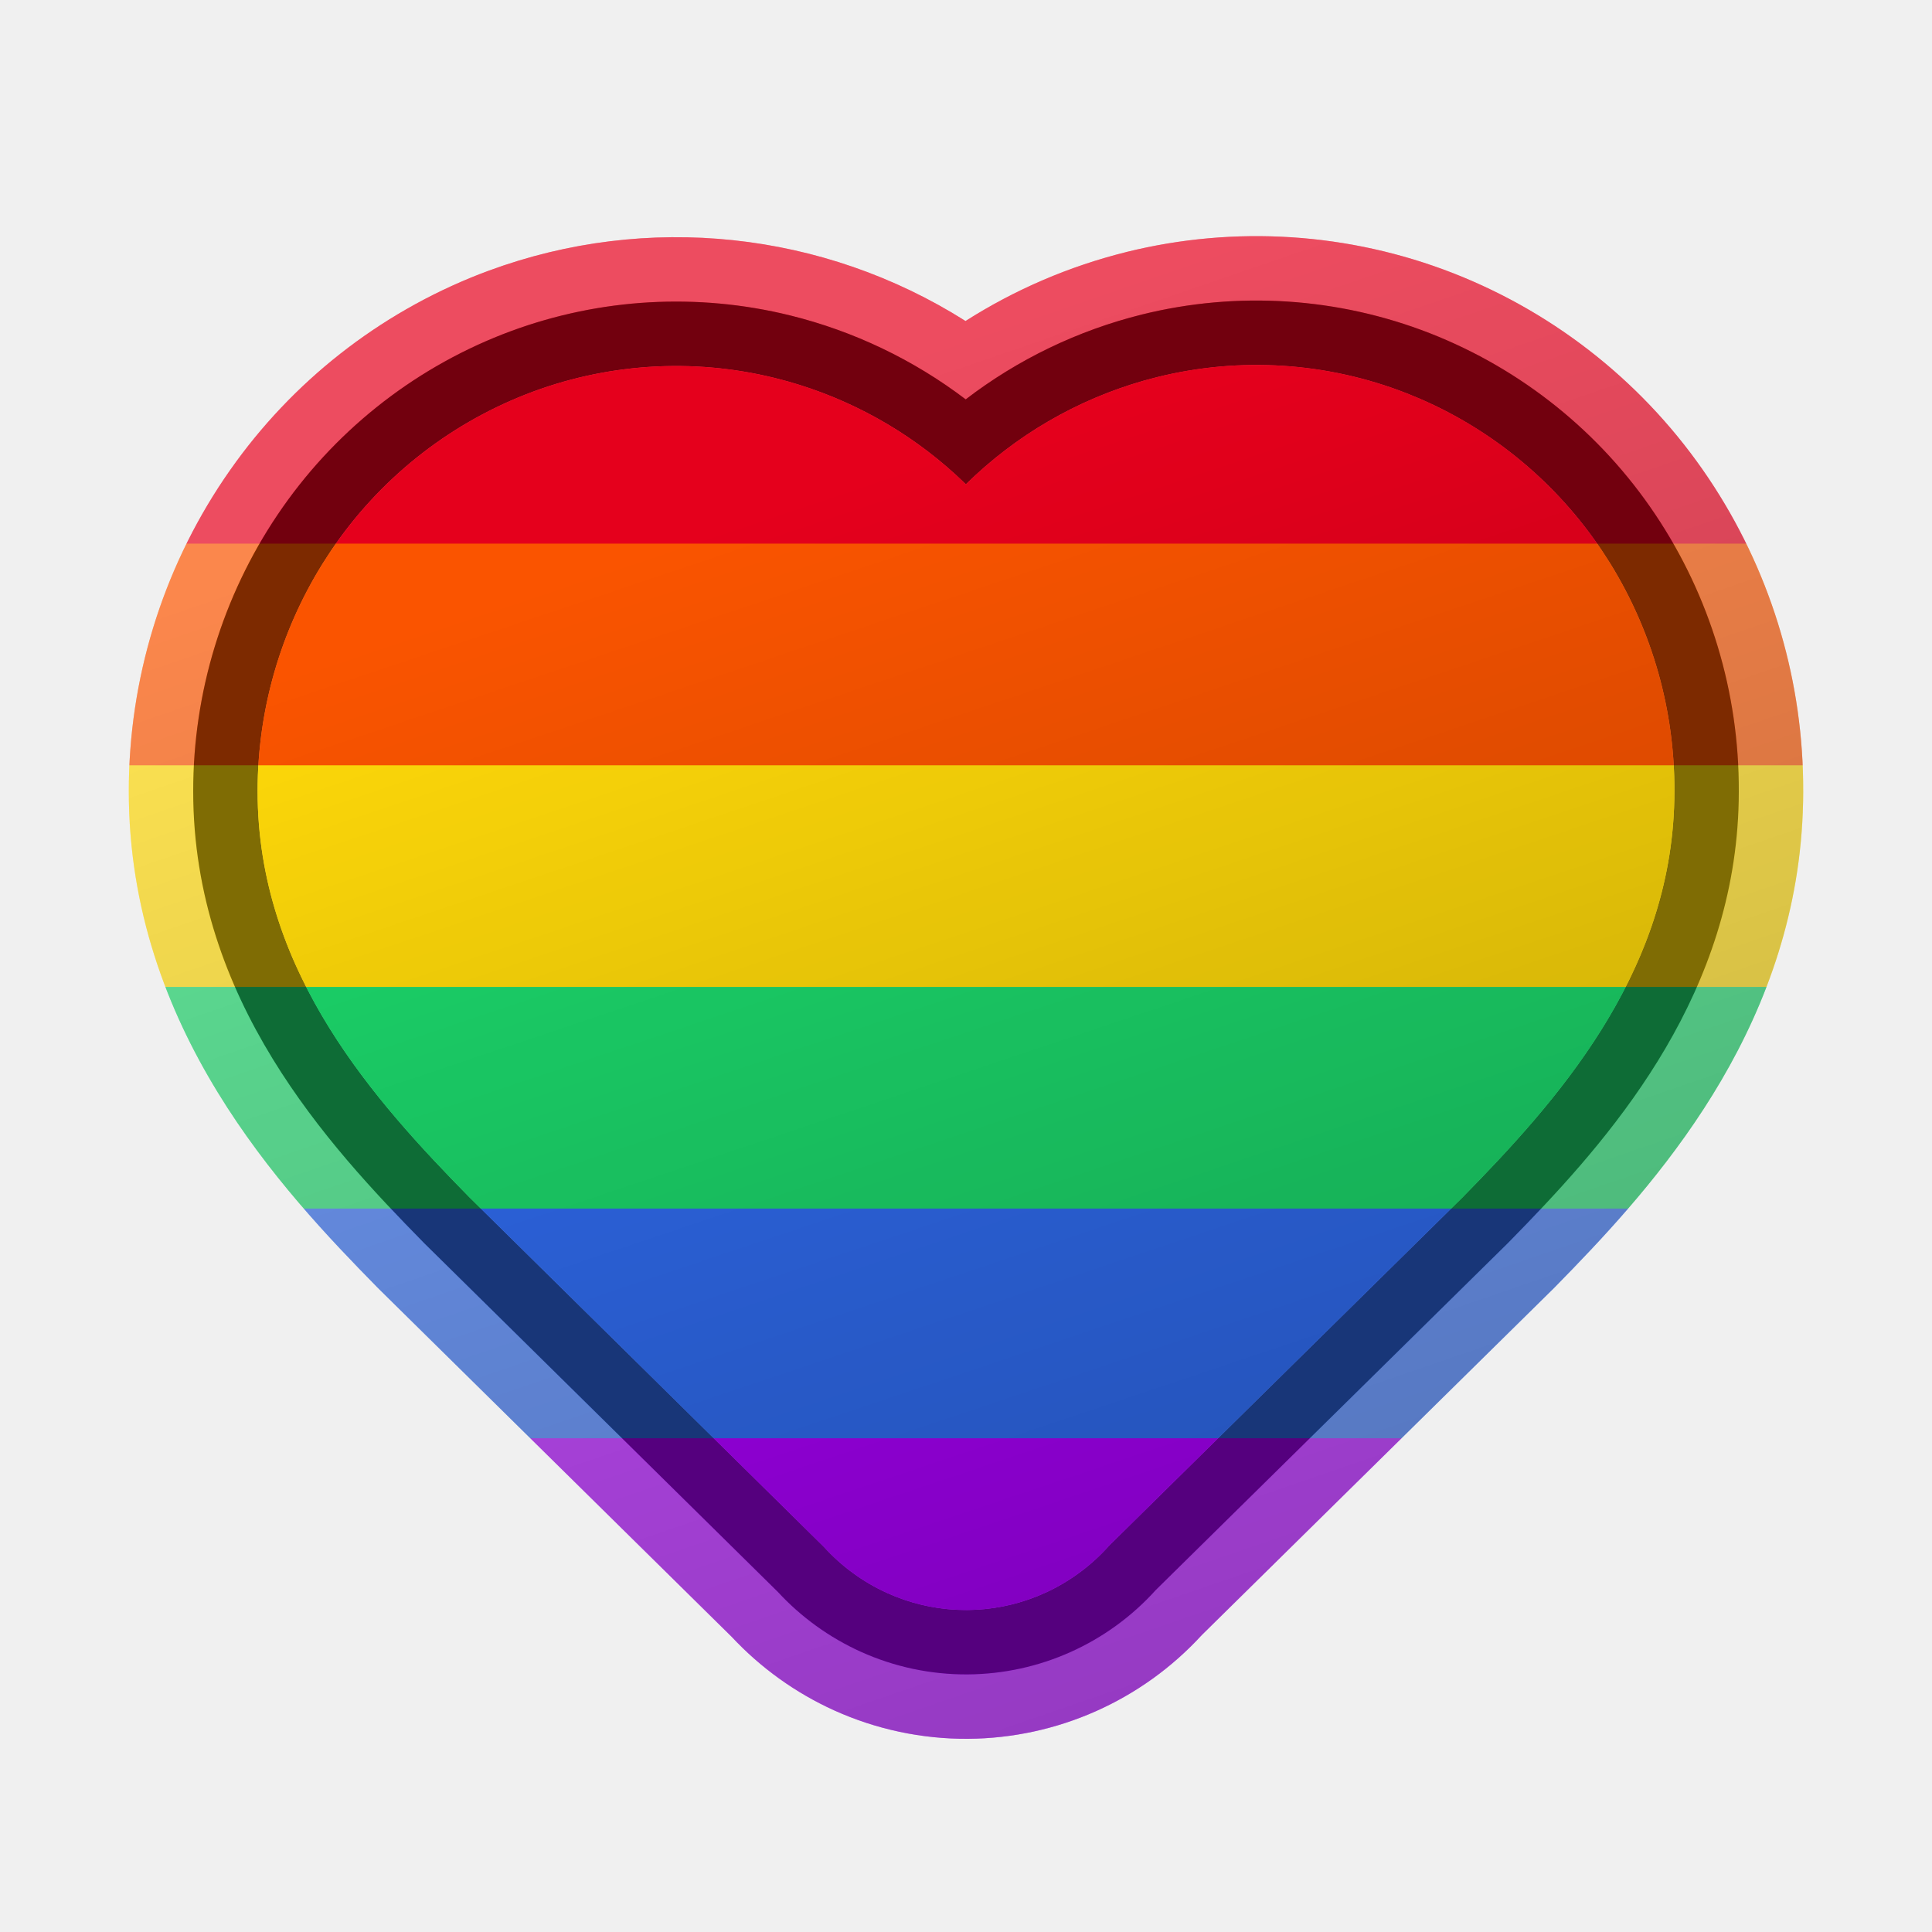
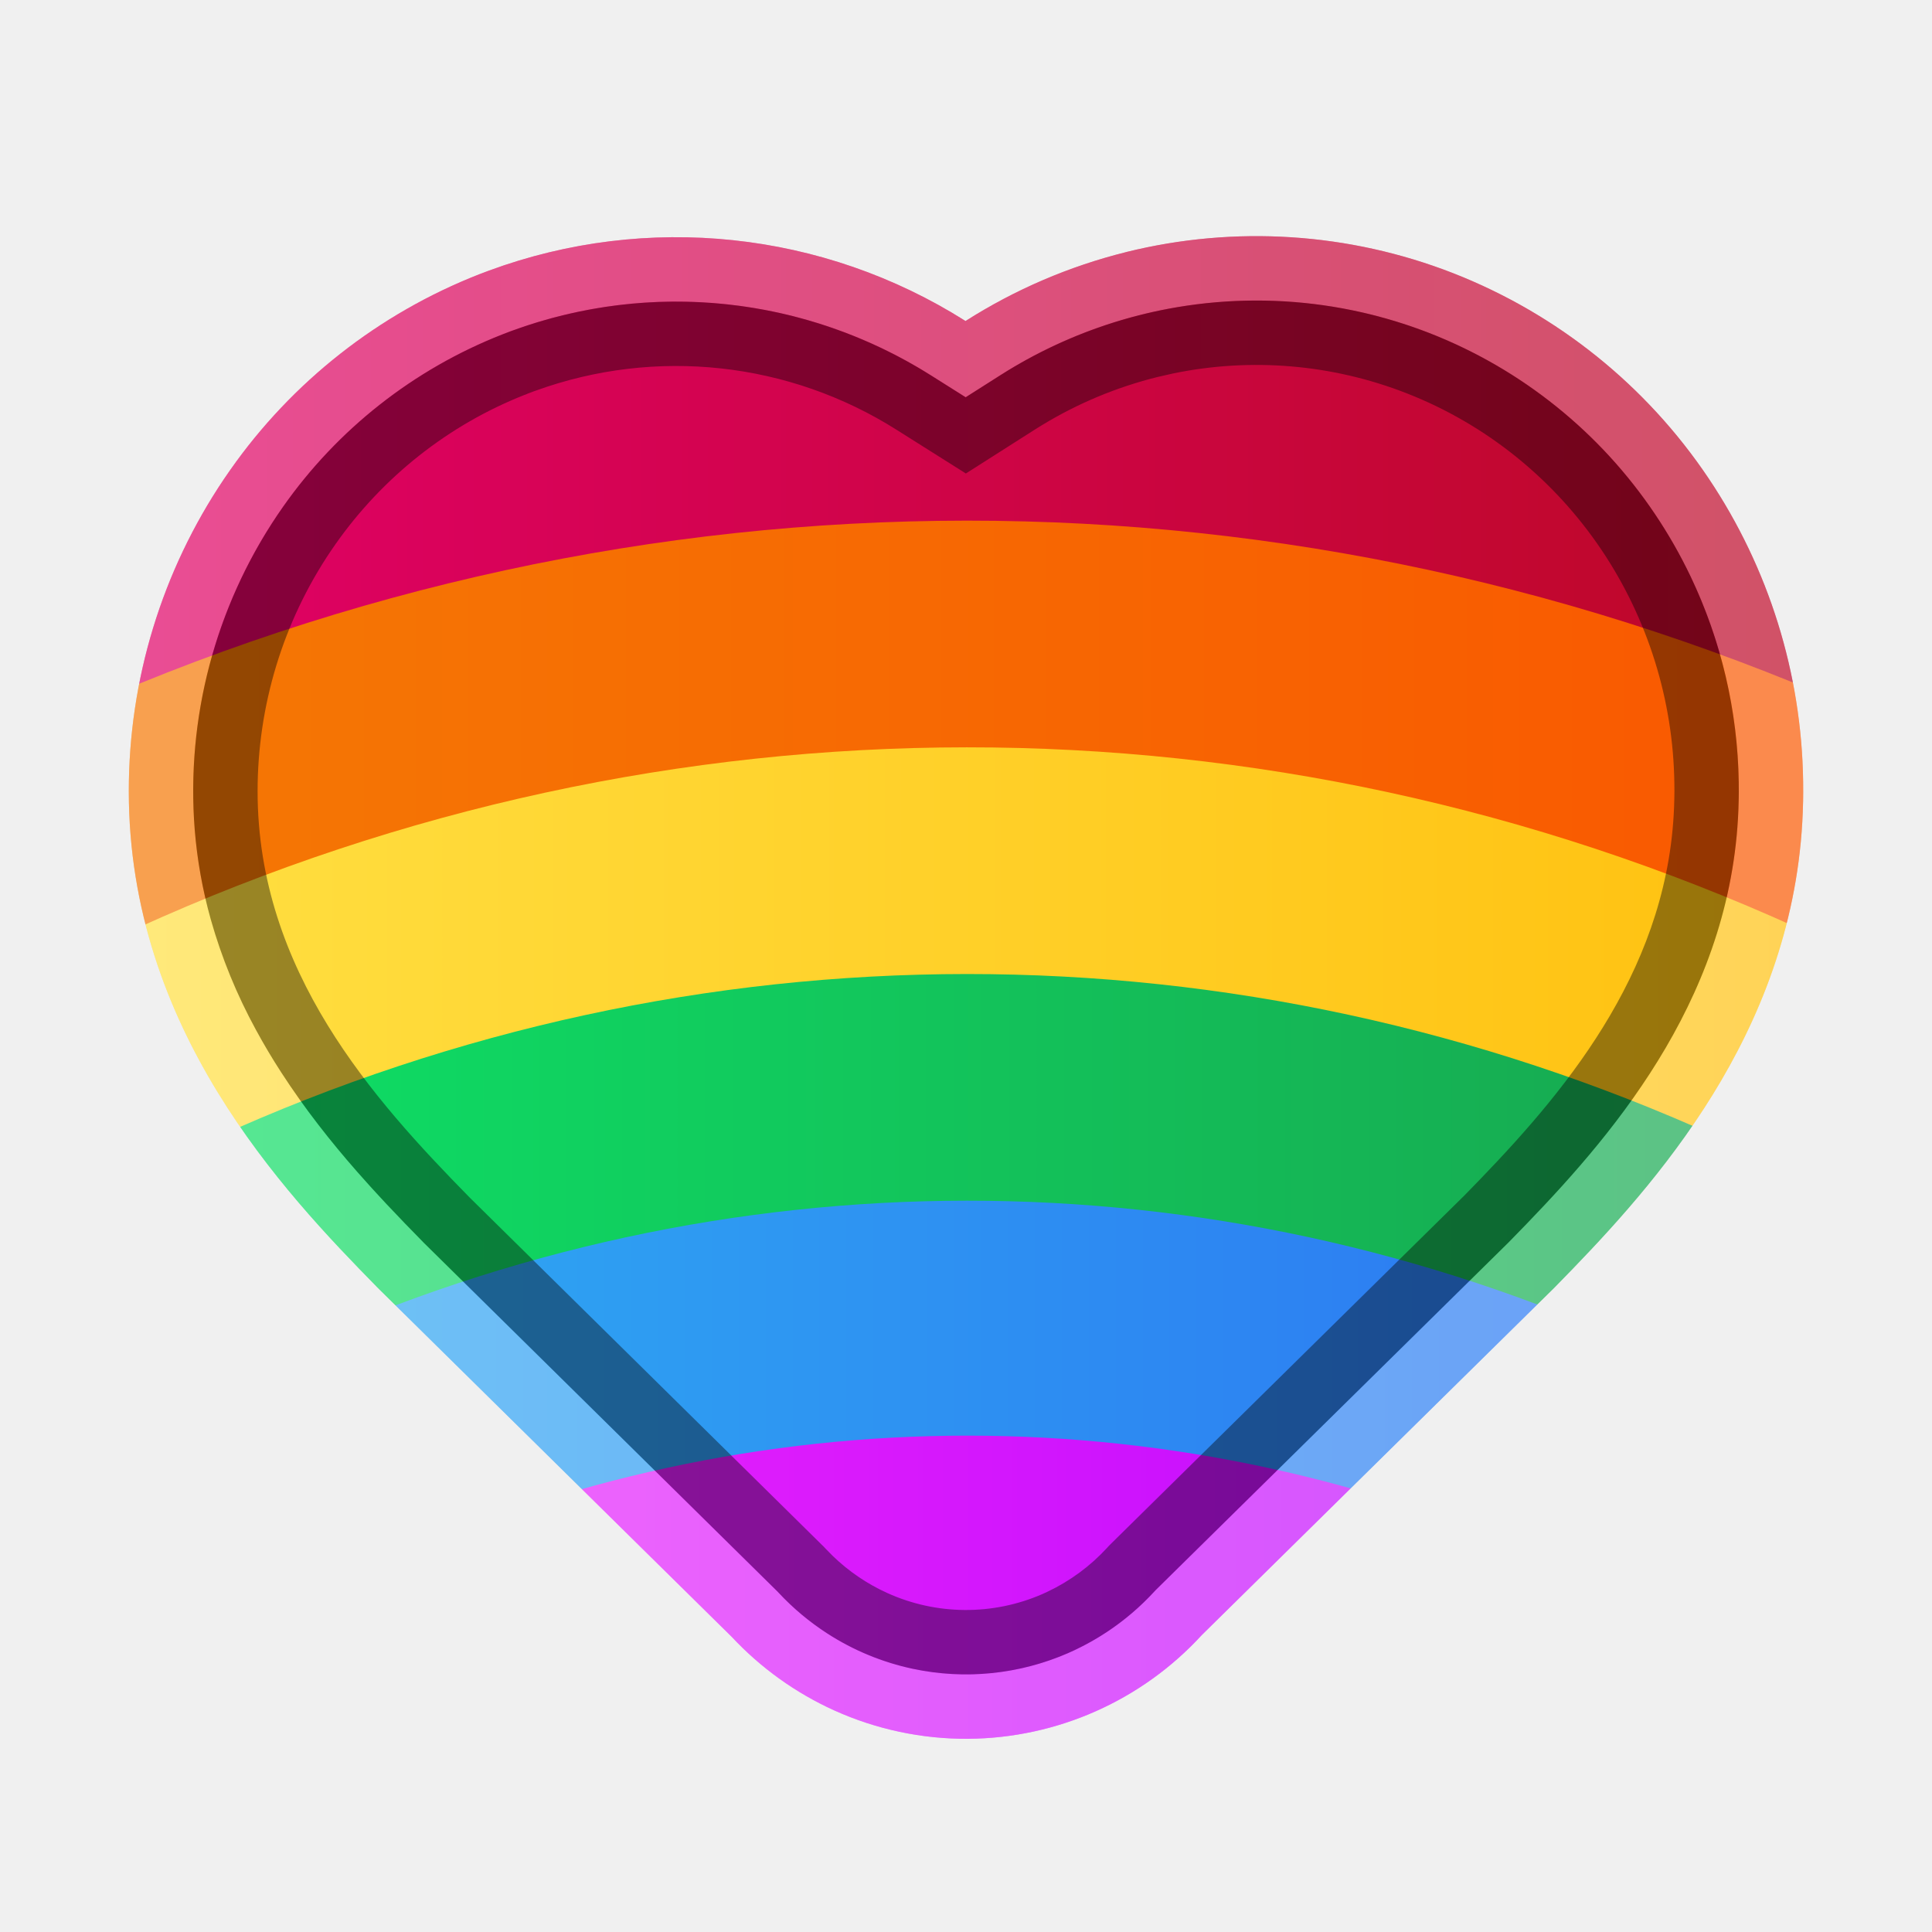
<svg xmlns="http://www.w3.org/2000/svg" width="90" height="90" fill="none" viewBox="0 0 90 90">
-   <mask id="pride-a" width="78" height="70" x="6" y="11" maskUnits="userSpaceOnUse" style="mask-type:alpha">
+   <mask id="a" width="78" height="70" x="6" y="11" maskUnits="userSpaceOnUse" style="mask-type:alpha">
    <path fill="#ff2a2a" d="M52.47 11.74a25.2 25.2 0 0 1 15.227.987 25.53 25.53 0 0 1 11.897 9.558 26 26 0 0 1 4.403 14.11l.003.486v.037l-.004.389-.002.072v-.012c-.204 10.093-6.39 17.24-10.716 21.724l-.01.01-.837.86-.01.009c-.003.004-.06.064-.103.105q-.01.01-.02.018L55.99 76.161A14.911 14.911 0 0 1 45.095 81a14.9 14.9 0 0 1-6.238-1.325 15 15 0 0 1-4.768-3.422L17.68 60.073l-.103-.103C13.178 55.487 6 47.917 6 36.858a26.03 26.03 0 0 1 4.445-14.56l.276-.4a25.55 25.55 0 0 1 11.601-9.12l.027-.01.401-.152.027-.01a25.22 25.22 0 0 1 22.201 2.348 25.3 25.3 0 0 1 7.492-3.213" />
  </mask>
-   <g mask="url(#pride-a)">
-     <path fill="#e5001c" d="M87 7H3v22h84z" />
-     <path fill="#ffd909" d="M86.923 32.092H3v17.441h83.923z" />
-     <path fill="#306cf1" d="M86.923 52.514H3v17.894h83.923z" />
-     <path fill="#fa5400" d="M86.923 25.324H3V35.65h83.923z" />
-     <path fill="#1cd96c" d="M86.923 45.975H3v10.324h83.923z" />
-     <path fill="#aa00fd" d="M87 67H3v16h84z" />
+   <g mask="url(#a)">
+     <path fill="#ff2a2a" d="M52.47 11.74a25.2 25.2 0 0 1 15.227.987 25.53 25.53 0 0 1 11.897 9.558 26 26 0 0 1 4.403 14.11l.003.486v.037l-.004.389-.002.072v-.012c-.204 10.093-6.39 17.24-10.716 21.724l-.01.01-.837.86-.01.009c-.003.004-.06.064-.103.105q-.01.01-.02.018L55.99 76.161A14.911 14.911 0 0 1 45.095 81a14.9 14.9 0 0 1-6.238-1.325 15 15 0 0 1-4.768-3.422L17.68 60.073l-.103-.103C13.178 55.487 6 47.917 6 36.858a26.03 26.03 0 0 1 4.445-14.56l.276-.4a25.55 25.55 0 0 1 11.601-9.12l.027-.01.401-.152.027-.01a25.22 25.22 0 0 1 22.201 2.348 25.3 25.3 0 0 1 7.492-3.213" />
+     <path fill="#000" d="M94 16.174 66.917 88c-13.946-6.345-29.741-6.345-43.687 0L-3.853 16.174C27.385 1.96 62.763 1.96 94 16.174" />
+     <path fill="url(#b)" d="M94 16.174C62.763 1.96 27.385 1.96-3.853 16.174l7.84 20.792c26.232-11.936 55.942-11.936 82.173 0z" />
+     <path fill="url(#c)" d="M84.988 39.856c-25.511-11.584-54.395-11.574-79.9.032l6.215 16.484c21.54-9.801 45.934-9.812 67.48-.028z" />
+     <path fill="url(#d)" d="M77.723 59.163c-20.868-9.476-44.494-9.467-65.357.026q3.187 8.455 6.377 16.912c16.795-7.643 35.815-7.65 52.615-.022z" />
+     <path fill="url(#e)" d="M87.395 33.458c-27.05-12.284-57.675-12.271-84.718.034q1.838 4.879 3.68 9.758C31.051 32.012 59.02 32 83.721 43.218z" />
+     <path fill="url(#f)" d="M80.049 52.98c-22.354-10.151-47.665-10.142-70.014.027l3.68 9.758c20.002-9.101 42.654-9.11 62.661-.025z" />
+     <path fill="url(#g)" d="M72.619 72.878c-17.587-8.001-37.505-8.001-55.092 0L23.23 88c13.946-6.345 29.741-6.345 43.687 0z" />
+     <path fill="#fff" fill-opacity=".3" d="M6 36.858a26.03 26.03 0 0 1 4.445-14.56l.276-.4a25.55 25.55 0 0 1 11.601-9.12l.027-.01.401-.152.027-.01a25.22 25.22 0 0 1 22.201 2.348 25.3 25.3 0 0 1 7.492-3.213 25.2 25.2 0 0 1 15.227.986 25.53 25.53 0 0 1 11.897 9.558 26 26 0 0 1 4.403 14.11l.003.486v.037l-.004.389-.002.072v-.012c-.204 10.093-6.39 17.24-10.716 21.724l-.01.01-.837.86-.01.009c-.003.004-.06.064-.103.105q-.01.01-.02.018L55.99 76.161A14.911 14.911 0 0 1 45.095 81l-.02-3a11.9 11.9 0 0 0 4.675-.99l.293-.133a12 12 0 0 0 3.74-2.748l.05-.053.052-.052 16.307-16.068.019-.019.026-.025.015-.014.008-.008.003-.005.036-.035.82-.843.002-.002c4.275-4.432 9.694-10.845 9.873-19.699l.003-.164L81 36.9l-.003-.461a23 23 0 0 0-3.894-12.48 22.53 22.53 0 0 0-10.497-8.437 22.2 22.2 0 0 0-13.415-.87 22.3 22.3 0 0 0-6.602 2.834l-1.604 1.02-1.607-1.013a22.216 22.216 0 0 0-19.543-2.08l-.004.003-.017.005-.401.153-.01.005-.013.004a22.55 22.55 0 0 0-10.215 8.04l-.258.376A23.03 23.03 0 0 0 9 36.857c0 9.719 6.29 16.499 10.719 21.01q.038.04.068.069l16.408 16.18.043.043.041.044a12 12 0 0 0 3.815 2.738 11.9 11.9 0 0 0 4.981 1.058l.02 3.001a14.9 14.9 0 0 1-6.238-1.325 15 15 0 0 1-4.768-3.422L17.68 60.073l-.103-.103C13.178 55.487 6 47.917 6 36.858" />
+     <path fill="#000" fill-opacity=".4" fill-rule="evenodd" d="M42.526 77.74a11.9 11.9 0 0 0 7.224-.73l.293-.133a12 12 0 0 0 1.531-.86 12 12 0 0 0 2.209-1.888l.05-.053.052-.052 16.307-16.068.019-.019.026-.025.015-.014.011-.013.036-.035.822-.845c4.275-4.432 9.694-10.845 9.873-19.699l.003-.164L81 36.9l-.003-.461a23.1 23.1 0 0 0-2.248-9.598 22.9 22.9 0 0 0-3.766-5.576 22.6 22.6 0 0 0-5.293-4.257 22.3 22.3 0 0 0-7.613-2.723 22.2 22.2 0 0 0-7.205.02 22 22 0 0 0-2.99.716 22.3 22.3 0 0 0-5.293 2.465l-1.604 1.02-1.607-1.013a22.4 22.4 0 0 0-6.584-2.802c-4.301-1.055-8.813-.8-12.963.725l-.017.005-.401.153-.01.005-.013.004a22.55 22.55 0 0 0-10.215 8.04l-.258.376A23.03 23.03 0 0 0 9.07 38.645a22 22 0 0 0 .746 4.174 24.8 24.8 0 0 0 2.111 5.163 29 29 0 0 0 1.175 1.976 36 36 0 0 0 1.72 2.425c.592.769 1.2 1.5 1.807 2.191.455.52.91 1.017 1.356 1.494a106 106 0 0 0 1.768 1.835l.033.033 16.408 16.18.043.043.041.044a12 12 0 0 0 2.255 1.887 11.9 11.9 0 0 0 3.992 1.65M21.86 55.766C17.4 51.222 12 45.233 12 36.856c.001-3.987 1.186-7.886 3.406-11.183l.224-.325c2.2-3.13 5.257-5.55 8.801-6.951l.07-.023.073-.034.269-.102.123-.043a19.21 19.21 0 0 1 16.812 1.834l3.216 2.028 3.206-2.041.331-.206a19.3 19.3 0 0 1 5.383-2.246l.725-.165a19.2 19.2 0 0 1 10.877.917c3.7 1.444 6.872 4 9.098 7.314a20 20 0 0 1 3.384 10.852l.003.38-.003.226-.003.164c-.156 7.61-4.803 13.285-9.025 17.663l-.791.814-.036.035-.018.017-.018.017-.02.02L51.78 71.888l-.107.107-.04.042-.05.054-.006.008a9 9 0 0 1-2.782 2.05l-.241.111a8.9 8.9 0 0 1-7.223-.052 9 9 0 0 1-2.549-1.737l-.312-.317-.038-.041-.046-.05-.05-.05-.043-.041L21.893 55.8z" clip-rule="evenodd" />
  </g>
-   <path fill="#fff" fill-opacity=".3" d="M52.47 11.74a25.2 25.2 0 0 1 15.227.987 25.53 25.53 0 0 1 11.897 9.558 26 26 0 0 1 4.403 14.11l.003.486v.037l-.004.389-.002.072v-.012c-.204 10.093-6.39 17.24-10.716 21.724l-.01.01-.837.86-.01.009c-.003.004-.06.064-.103.105q-.01.01-.02.018L55.99 76.161A14.911 14.911 0 0 1 45.095 81a14.9 14.9 0 0 1-6.238-1.325 15 15 0 0 1-4.768-3.422L17.68 60.073l-.103-.103C13.178 55.487 6 47.917 6 36.858a26.03 26.03 0 0 1 4.445-14.56l.276-.4a25.55 25.55 0 0 1 11.601-9.12l.027-.01.401-.152.027-.01a25.22 25.22 0 0 1 22.201 2.348 25.3 25.3 0 0 1 7.492-3.213" />
-   <path fill="url(#pride-b)" fill-opacity=".3" d="M52.47 11.74a25.2 25.2 0 0 1 15.227.987 25.53 25.53 0 0 1 11.897 9.558 26 26 0 0 1 4.403 14.11l.003.486v.037l-.004.389-.002.072v-.012c-.204 10.093-6.39 17.24-10.716 21.724l-.01.01-.837.86-.01.009c-.003.004-.06.064-.103.105q-.01.01-.02.018L55.99 76.161A14.911 14.911 0 0 1 45.095 81a14.9 14.9 0 0 1-6.238-1.325 15 15 0 0 1-4.768-3.422L17.68 60.073l-.103-.103C13.178 55.487 6 47.917 6 36.858a26.03 26.03 0 0 1 4.445-14.56l.276-.4a25.55 25.55 0 0 1 11.601-9.12l.027-.01.401-.152.027-.01a25.22 25.22 0 0 1 22.201 2.348 25.3 25.3 0 0 1 7.492-3.213" />
-   <mask id="pride-c" width="72" height="64" x="9" y="14" maskUnits="userSpaceOnUse" style="mask-type:alpha">
-     <path fill="#000" d="M53.191 14.652a22.2 22.2 0 0 1 13.415.87 22.52 22.52 0 0 1 10.498 8.436A23 23 0 0 1 81 36.87v.019l-.004.389v.03c-.18 8.855-5.6 15.267-9.877 19.7l-.838.861q-.04.042-.07.07l-16.37 16.13A11.91 11.91 0 0 1 45.075 78a11.9 11.9 0 0 1-4.982-1.058 12 12 0 0 1-3.862-2.789L19.787 57.937l-.068-.069C15.287 53.354 9 46.575 9 36.858a23.03 23.03 0 0 1 3.932-12.881 22.56 22.56 0 0 1 10.481-8.404l.401-.152a22.2 22.2 0 0 1 12.98-.731 22.4 22.4 0 0 1 8.192 3.914 22.35 22.35 0 0 1 8.205-3.952M12.004 37.248c.164 8.17 5.46 14.042 9.855 18.519l.035.034 16.485 16.257a9 9 0 0 0 2.95 2.15 8.9 8.9 0 0 0 3.245.782l.482.01a8.9 8.9 0 0 0 3.275-.647l.441-.193a9 9 0 0 0 2.909-2.174l16.425-16.184.035-.035c4.328-4.41 9.525-10.196 9.843-18.14l.012-.38.004-.39a20 20 0 0 0-2.982-10.598l-.405-.628a19.54 19.54 0 0 0-8.41-7.031l-.687-.284a19.2 19.2 0 0 0-11.603-.751l-.628.166a19.4 19.4 0 0 0-8.29 4.829l-.472-.445a19.4 19.4 0 0 0-7.817-4.346l-.627-.165a19.2 19.2 0 0 0-11.575.764 19.55 19.55 0 0 0-9.086 7.287l-.405.626A20.04 20.04 0 0 0 12 36.858z" />
-   </mask>
-   <g mask="url(#pride-c)">
-     <path fill="#e5001c" d="M87 7H3v22h84z" />
-     <path fill="#ffd909" d="M86.923 32.092H3v17.441h83.923z" />
-     <path fill="#306cf1" d="M86.923 52.514H3v17.894h83.923z" />
-     <path fill="#fa5400" d="M86.923 25.324H3V35.65h83.923z" />
-     <path fill="#1cd96c" d="M86.923 45.975H3v10.324h83.923z" />
-     <path fill="#aa00fd" d="M87 67H3v16h84z" />
-   </g>
-   <path fill="#000" fill-opacity=".5" d="M53.191 14.652a22.2 22.2 0 0 1 13.415.87 22.52 22.52 0 0 1 10.498 8.436A23 23 0 0 1 81 36.87v.019l-.004.389v.03c-.18 8.855-5.6 15.267-9.877 19.7l-.838.861q-.04.042-.07.07l-16.37 16.13A11.91 11.91 0 0 1 45.075 78a11.9 11.9 0 0 1-4.982-1.058 12 12 0 0 1-3.862-2.789L19.787 57.937l-.068-.069C15.287 53.354 9 46.575 9 36.858a23.03 23.03 0 0 1 3.932-12.881 22.56 22.56 0 0 1 10.481-8.404l.401-.152a22.2 22.2 0 0 1 12.98-.731 22.4 22.4 0 0 1 8.192 3.914 22.35 22.35 0 0 1 8.205-3.952M12.004 37.248c.164 8.17 5.46 14.042 9.855 18.519l.035.034 16.485 16.257a9 9 0 0 0 2.95 2.15 8.9 8.9 0 0 0 3.245.782l.482.01a8.9 8.9 0 0 0 3.275-.647l.441-.193a9 9 0 0 0 2.909-2.174l16.425-16.184.035-.035c4.328-4.41 9.525-10.196 9.843-18.14l.012-.38.004-.39a20 20 0 0 0-2.982-10.598l-.405-.628a19.54 19.54 0 0 0-8.41-7.031l-.687-.284a19.2 19.2 0 0 0-11.603-.751l-.628.166a19.4 19.4 0 0 0-8.29 4.829l-.472-.445a19.4 19.4 0 0 0-7.817-4.346l-.627-.165a19.2 19.2 0 0 0-11.575.764 19.55 19.55 0 0 0-9.086 7.287l-.405.626A20.04 20.04 0 0 0 12 36.858z" />
-   <mask id="pride-d" width="66" height="58" x="12" y="17" maskUnits="userSpaceOnUse" style="mask-type:alpha">
-     <path fill="#fff" d="M53.913 17.564a19.2 19.2 0 0 1 11.603.752c3.7 1.445 6.87 4 9.097 7.315A20 20 0 0 1 78 36.857l-.004.389c-.164 8.14-5.458 14.041-9.855 18.52l-.035.036L51.68 71.986a9 9 0 0 1-2.908 2.174 8.906 8.906 0 0 1-7.443.048 9 9 0 0 1-2.951-2.15L21.894 55.8l-.035-.035C17.395 51.22 12 45.232 12 36.858a20.03 20.03 0 0 1 3.418-11.202 19.55 19.55 0 0 1 9.086-7.287 19.2 19.2 0 0 1 11.575-.765 19.4 19.4 0 0 1 8.916 4.956 19.4 19.4 0 0 1 8.918-4.995" />
-   </mask>
-   <g mask="url(#pride-d)">
-     <path fill="#e5001c" d="M87 7H3v22h84z" />
-     <path fill="#ffd909" d="M86.923 32.092H3v17.441h83.923z" />
-     <path fill="#306cf1" d="M86.923 52.514H3v17.894h83.923z" />
-     <path fill="#fa5400" d="M86.923 25.324H3V35.65h83.923z" />
-     <path fill="#1cd96c" d="M86.923 45.975H3v10.324h83.923z" />
-     <path fill="#aa00fd" d="M87 67H3v16h84z" />
-   </g>
-   <path fill="url(#pride-e)" fill-opacity=".3" d="M53.913 17.564a19.2 19.2 0 0 1 11.603.752c3.7 1.445 6.87 4 9.097 7.315A20 20 0 0 1 78 36.857l-.004.389c-.164 8.14-5.458 14.041-9.855 18.52l-.035.036L51.68 71.986a9 9 0 0 1-2.908 2.174 8.906 8.906 0 0 1-7.443.048 9 9 0 0 1-2.951-2.15L21.894 55.8l-.035-.035C17.395 51.22 12 45.232 12 36.858a20.03 20.03 0 0 1 3.418-11.202 19.55 19.55 0 0 1 9.086-7.287 19.2 19.2 0 0 1 11.575-.765 19.4 19.4 0 0 1 8.916 4.956 19.4 19.4 0 0 1 8.918-4.995" />
  <defs>
-     <linearGradient id="pride-b" x1="55.045" x2="28.661" y1="97.897" y2="20.99" gradientUnits="userSpaceOnUse">
-       <stop />
-       <stop offset="1" stop-opacity="0" />
+     <linearGradient id="b" x1="-3.853" x2="94" y1="46.757" y2="46.757" gradientUnits="userSpaceOnUse">
+       <stop stop-color="#e5006f" />
+       <stop offset="1" stop-color="#b8091e" />
    </linearGradient>
-     <linearGradient id="pride-e" x1="53.5" x2="32" y1="89" y2="25" gradientUnits="userSpaceOnUse">
-       <stop />
-       <stop offset="1" stop-opacity="0" />
+     <linearGradient id="c" x1="-3.853" x2="94" y1="46.757" y2="46.757" gradientUnits="userSpaceOnUse">
+       <stop stop-color="#ffe348" />
+       <stop offset="1" stop-color="#ffbd09" />
+     </linearGradient>
+     <linearGradient id="d" x1="-3.853" x2="94" y1="46.757" y2="46.757" gradientUnits="userSpaceOnUse">
+       <stop stop-color="#30b7f1" />
+       <stop offset="1" stop-color="#2b69f3" />
+     </linearGradient>
+     <linearGradient id="e" x1="-3.853" x2="94" y1="46.757" y2="46.757" gradientUnits="userSpaceOnUse">
+       <stop stop-color="#f47c05" />
+       <stop offset="1" stop-color="#fa5400" />
+     </linearGradient>
+     <linearGradient id="f" x1="-3.853" x2="94" y1="46.757" y2="46.757" gradientUnits="userSpaceOnUse">
+       <stop stop-color="#0ce969" />
+       <stop offset="1" stop-color="#199d4c" />
+     </linearGradient>
+     <linearGradient id="g" x1="-3.853" x2="94" y1="46.757" y2="46.757" gradientUnits="userSpaceOnUse">
+       <stop stop-color="#ff2ffc" />
+       <stop offset="1" stop-color="#aa00fd" />
    </linearGradient>
  </defs>
</svg>
